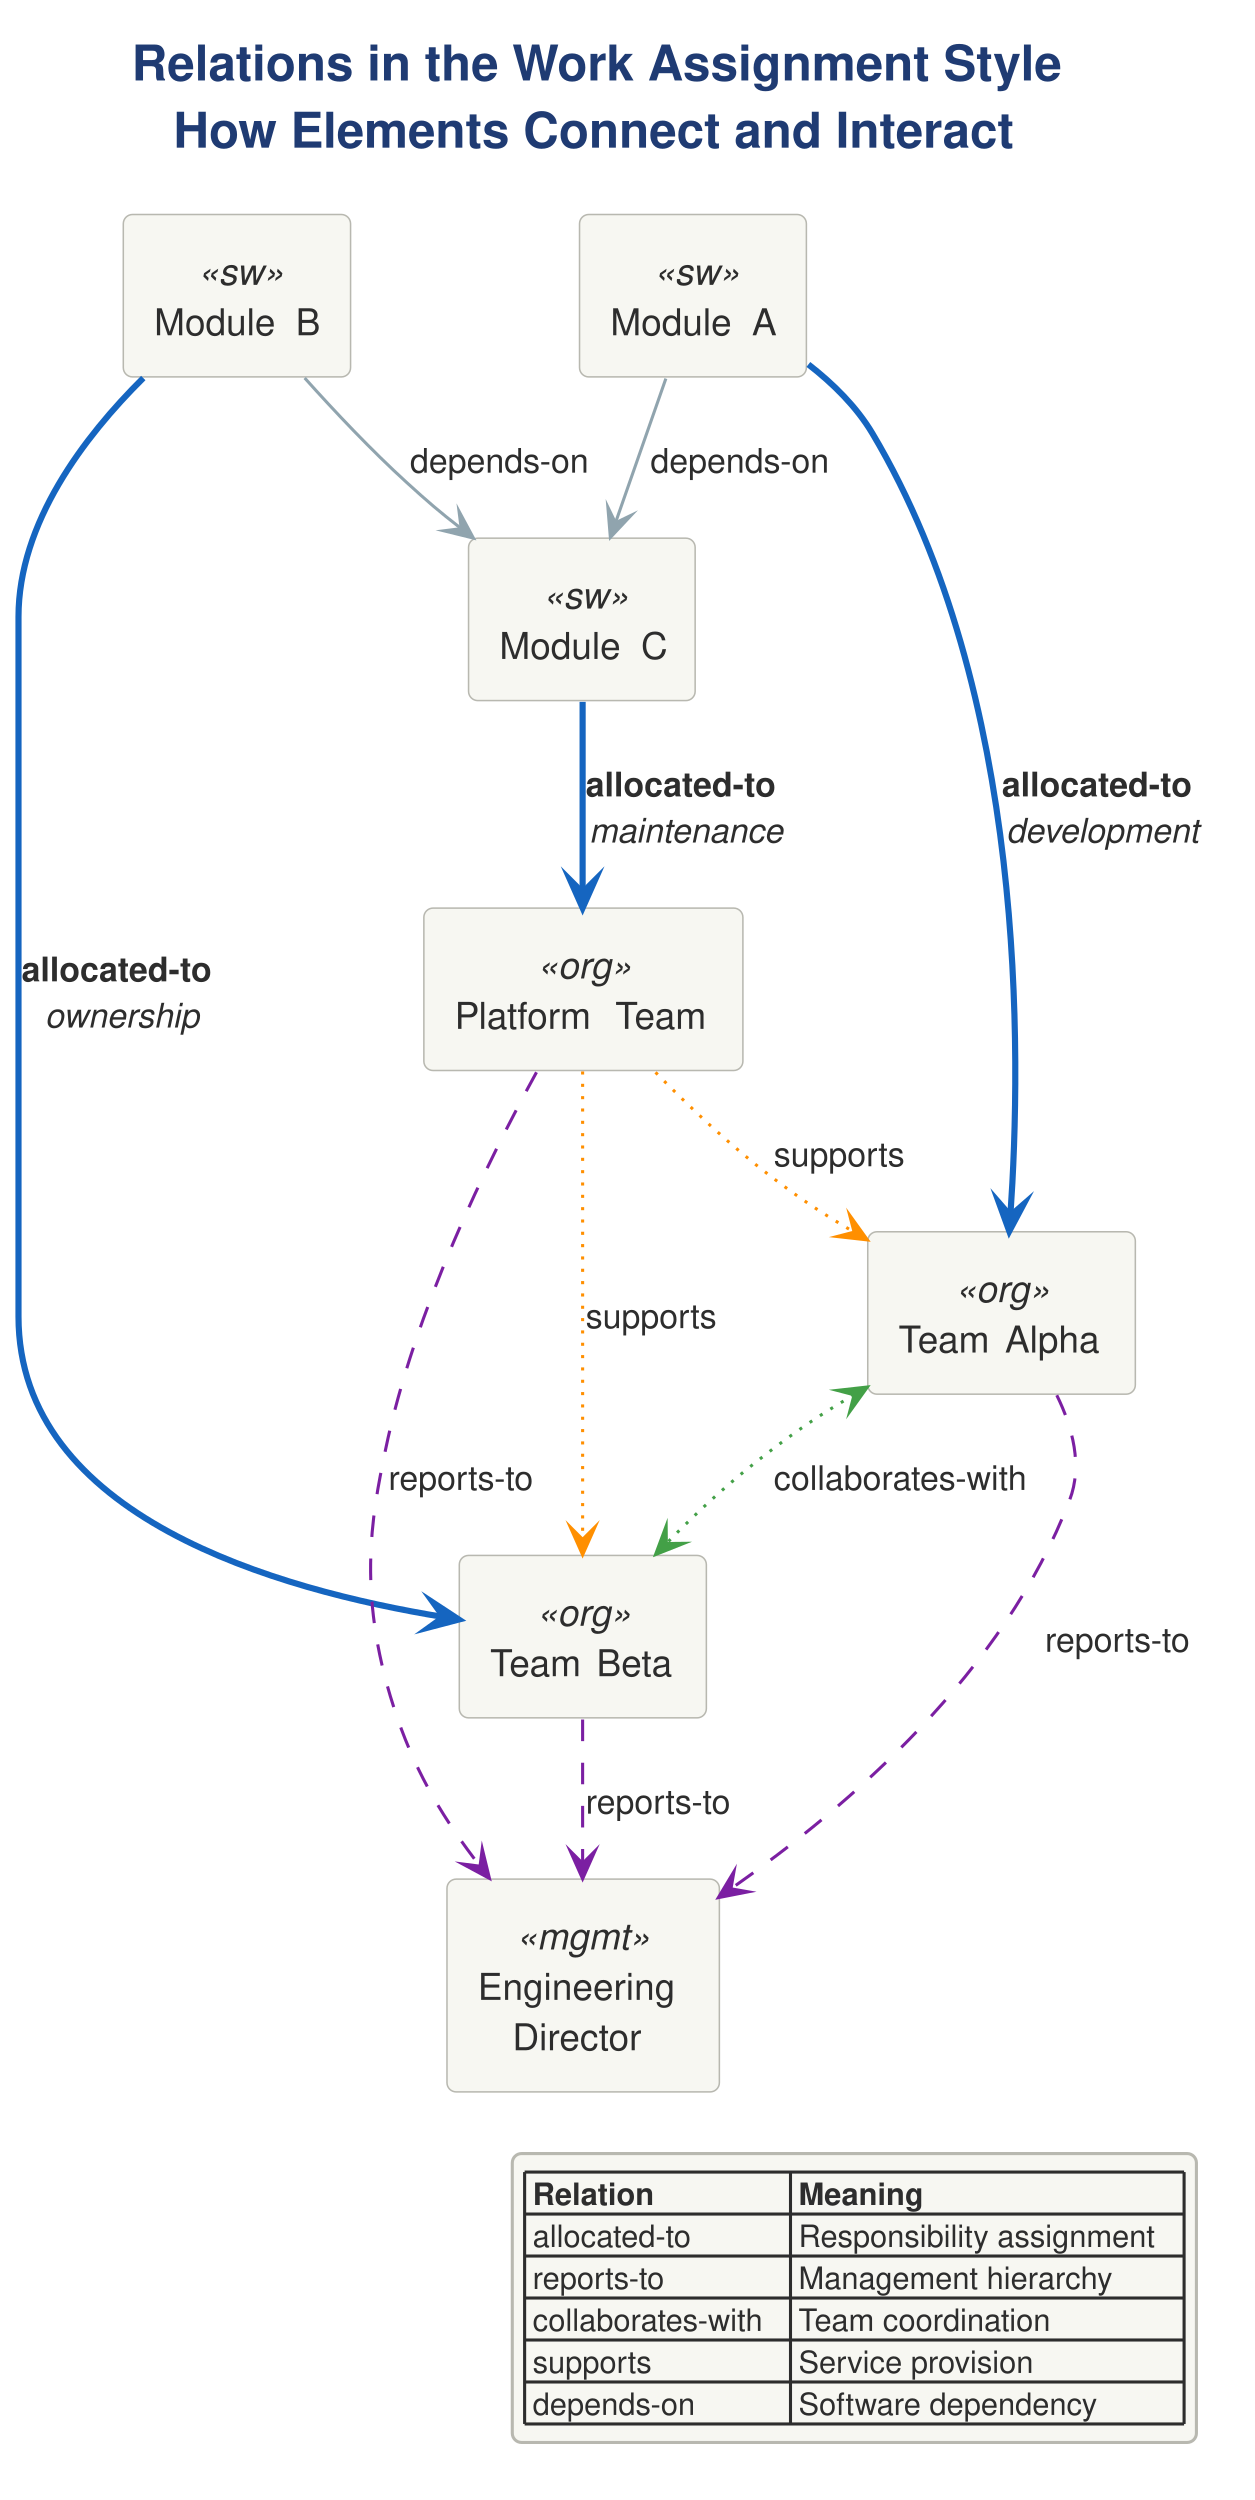
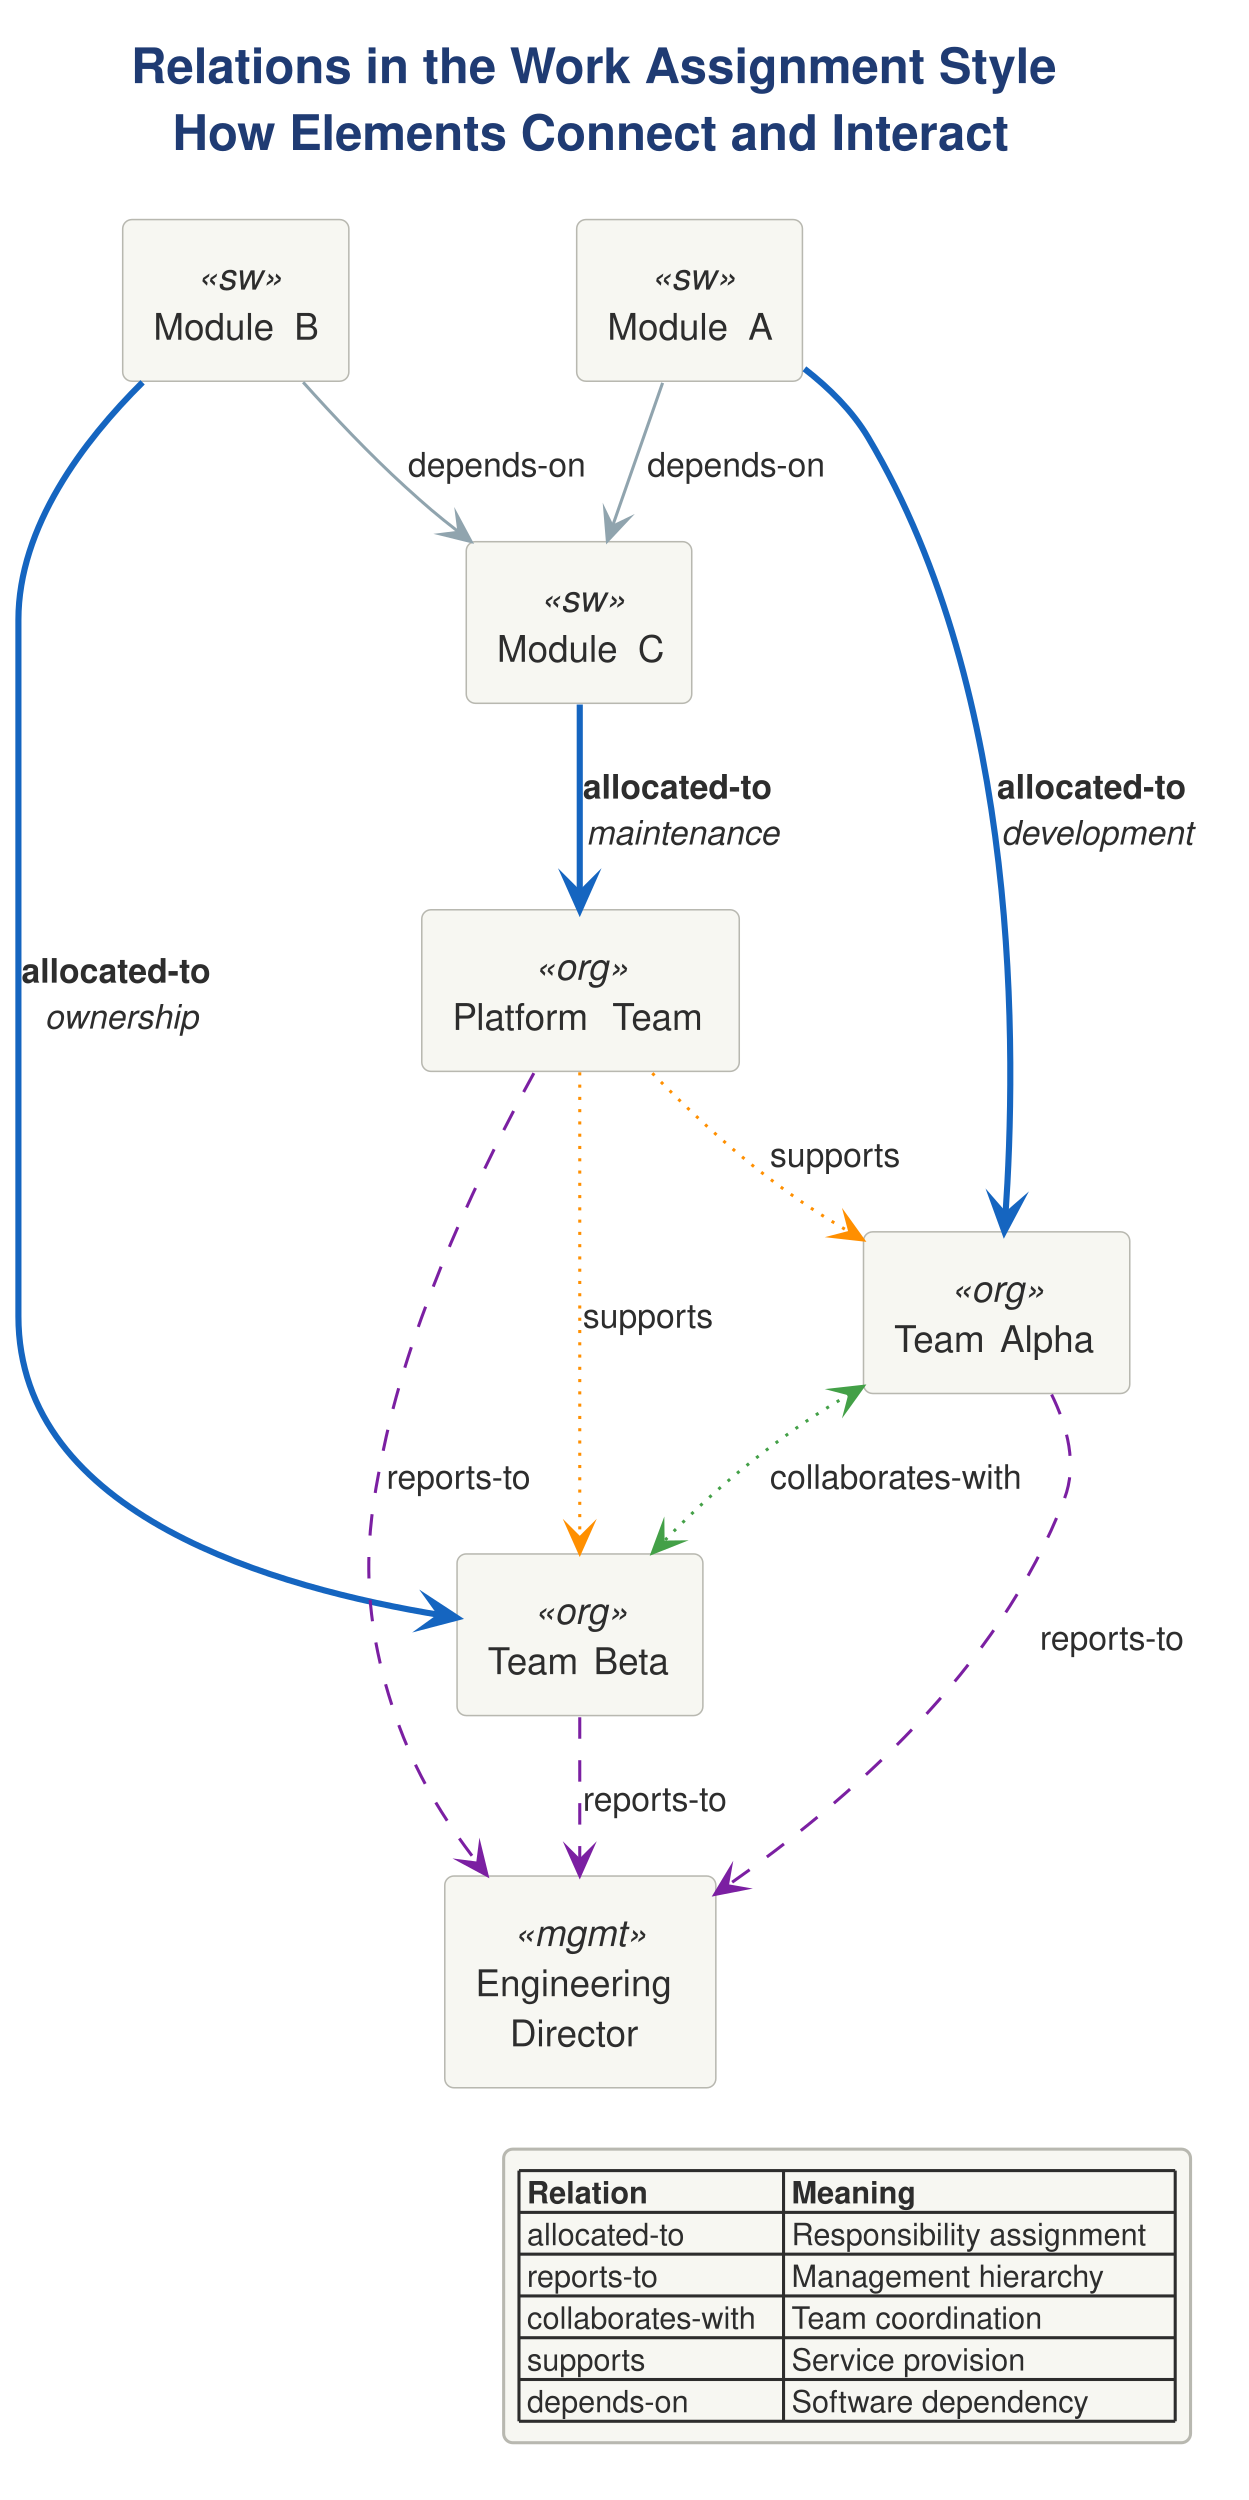
- <svg xmlns="http://www.w3.org/2000/svg" version="1.1" data-diagram-type="DESCRIPTION" style="width:407px;height:811px;" width="407px" height="811px" viewBox="0 0 407 811" zoomAndPan="magnify" preserveAspectRatio="none" contentStyleType="text/css">
+ <svg xmlns="http://www.w3.org/2000/svg" version="1.1" data-diagram-type="DESCRIPTION" style="width:407px;height:815px;" width="407px" height="815px" viewBox="0 0 407 815" zoomAndPan="magnify" preserveAspectRatio="none" contentStyleType="text/css">
  <defs />
  <g font-family="sans-serif" lengthAdjust="spacing">
    <g class="title" data-source-line="6">
-       <text x="42.707" y="26.104" fill="#1F3B73" font-size="16" textLength="314.705" font-weight="700" font-family="'Helvetica'">Relations in the Work Assignment Style</text>
-       <text x="56.243" y="47.896" fill="#1F3B73" font-size="16" textLength="287.633" font-weight="700" font-family="'Helvetica'">How Elements Connect and Interact</text>
+       <text x="42.707" y="27.104" fill="#1F3B73" font-size="16" textLength="314.705" font-weight="700" font-family="'Helvetica'">Relations in the Work Assignment Style</text>
+       <text x="56.243" y="48.896" fill="#1F3B73" font-size="16" textLength="287.633" font-weight="700" font-family="'Helvetica'">How Elements Connect and Interact</text>
    </g>
    <g class="entity" data-qualified-name="mod_a" id="ent0001" data-source-line="8">
-       <rect x="188" y="69.584" width="73.592" height="52.688" fill="#F7F7F2" style="stroke:#B8B8B0;stroke-width:0.5;" rx="3" ry="3" />
-       <text x="212.142" y="92.412" fill="#2D2D2D" font-size="12" textLength="25.308" font-style="italic" font-family="'Helvetica'">«sw»</text>
-       <text x="198" y="108.756" fill="#2D2D2D" font-size="12" textLength="42.804" font-family="'Helvetica'">Module</text>
-       <text x="240.804" y="108.756" fill="#2D2D2D" font-size="12" font-family="'Helvetica'"> </text>
-       <text x="243.924" y="108.756" fill="#2D2D2D" font-size="12" font-family="'Helvetica'">A</text>
+       <rect x="188" y="71.584" width="73.592" height="52.688" fill="#F7F7F2" style="stroke:#B8B8B0;stroke-width:0.5;" rx="3" ry="3" />
+       <text x="212.142" y="94.412" fill="#2D2D2D" font-size="12" textLength="25.308" font-style="italic" font-family="'Helvetica'">«sw»</text>
+       <text x="198" y="110.756" fill="#2D2D2D" font-size="12" textLength="42.804" font-family="'Helvetica'">Module</text>
+       <text x="240.804" y="110.756" fill="#2D2D2D" font-size="12" font-family="'Helvetica'"> </text>
+       <text x="243.924" y="110.756" fill="#2D2D2D" font-size="12" font-family="'Helvetica'">A</text>
    </g>
    <g class="entity" data-qualified-name="mod_b" id="ent0002" data-source-line="9">
-       <rect x="40" y="69.584" width="73.724" height="52.688" fill="#F7F7F2" style="stroke:#B8B8B0;stroke-width:0.5;" rx="3" ry="3" />
-       <text x="64.208" y="92.412" fill="#2D2D2D" font-size="12" textLength="25.308" font-style="italic" font-family="'Helvetica'">«sw»</text>
-       <text x="50" y="108.756" fill="#2D2D2D" font-size="12" textLength="42.804" font-family="'Helvetica'">Module</text>
-       <text x="92.804" y="108.756" fill="#2D2D2D" font-size="12" font-family="'Helvetica'"> </text>
-       <text x="95.924" y="108.756" fill="#2D2D2D" font-size="12" font-family="'Helvetica'">B</text>
+       <rect x="40" y="71.584" width="73.724" height="52.688" fill="#F7F7F2" style="stroke:#B8B8B0;stroke-width:0.5;" rx="3" ry="3" />
+       <text x="64.208" y="94.412" fill="#2D2D2D" font-size="12" textLength="25.308" font-style="italic" font-family="'Helvetica'">«sw»</text>
+       <text x="50" y="110.756" fill="#2D2D2D" font-size="12" textLength="42.804" font-family="'Helvetica'">Module</text>
+       <text x="92.804" y="110.756" fill="#2D2D2D" font-size="12" font-family="'Helvetica'"> </text>
+       <text x="95.924" y="110.756" fill="#2D2D2D" font-size="12" font-family="'Helvetica'">B</text>
    </g>
    <g class="entity" data-qualified-name="mod_c" id="ent0003" data-source-line="10">
-       <rect x="152" y="174.584" width="73.508" height="52.688" fill="#F7F7F2" style="stroke:#B8B8B0;stroke-width:0.5;" rx="3" ry="3" />
-       <text x="176.1" y="197.412" fill="#2D2D2D" font-size="12" textLength="25.308" font-style="italic" font-family="'Helvetica'">«sw»</text>
-       <text x="162" y="213.756" fill="#2D2D2D" font-size="12" textLength="42.804" font-family="'Helvetica'">Module</text>
-       <text x="204.804" y="213.756" fill="#2D2D2D" font-size="12" font-family="'Helvetica'"> </text>
-       <text x="207.924" y="213.756" fill="#2D2D2D" font-size="12" font-family="'Helvetica'">C</text>
+       <rect x="152" y="176.584" width="73.508" height="52.688" fill="#F7F7F2" style="stroke:#B8B8B0;stroke-width:0.5;" rx="3" ry="3" />
+       <text x="176.1" y="199.412" fill="#2D2D2D" font-size="12" textLength="25.308" font-style="italic" font-family="'Helvetica'">«sw»</text>
+       <text x="162" y="215.756" fill="#2D2D2D" font-size="12" textLength="42.804" font-family="'Helvetica'">Module</text>
+       <text x="204.804" y="215.756" fill="#2D2D2D" font-size="12" font-family="'Helvetica'"> </text>
+       <text x="207.924" y="215.756" fill="#2D2D2D" font-size="12" font-family="'Helvetica'">C</text>
    </g>
    <g class="entity" data-qualified-name="team_a" id="ent0004" data-source-line="12">
-       <rect x="281.5" y="399.584" width="86.804" height="52.688" fill="#F7F7F2" style="stroke:#B8B8B0;stroke-width:0.5;" rx="3" ry="3" />
-       <text x="309.938" y="422.412" fill="#2D2D2D" font-size="12" textLength="29.928" font-style="italic" font-family="'Helvetica'">«org»</text>
-       <text x="291.5" y="438.756" fill="#2D2D2D" font-size="12" textLength="31.392" font-family="'Helvetica'">Team</text>
-       <text x="322.892" y="438.756" fill="#2D2D2D" font-size="12" font-family="'Helvetica'"> </text>
-       <text x="326.012" y="438.756" fill="#2D2D2D" font-size="12" textLength="32.292" font-family="'Helvetica'">Alpha</text>
+       <rect x="281.5" y="401.584" width="86.804" height="52.688" fill="#F7F7F2" style="stroke:#B8B8B0;stroke-width:0.5;" rx="3" ry="3" />
+       <text x="309.938" y="424.412" fill="#2D2D2D" font-size="12" textLength="29.928" font-style="italic" font-family="'Helvetica'">«org»</text>
+       <text x="291.5" y="440.756" fill="#2D2D2D" font-size="12" textLength="31.392" font-family="'Helvetica'">Team</text>
+       <text x="322.892" y="440.756" fill="#2D2D2D" font-size="12" font-family="'Helvetica'"> </text>
+       <text x="326.012" y="440.756" fill="#2D2D2D" font-size="12" textLength="32.292" font-family="'Helvetica'">Alpha</text>
    </g>
    <g class="entity" data-qualified-name="team_b" id="ent0005" data-source-line="13">
-       <rect x="149" y="504.584" width="80.144" height="52.688" fill="#F7F7F2" style="stroke:#B8B8B0;stroke-width:0.5;" rx="3" ry="3" />
-       <text x="174.108" y="527.412" fill="#2D2D2D" font-size="12" textLength="29.928" font-style="italic" font-family="'Helvetica'">«org»</text>
-       <text x="159" y="543.756" fill="#2D2D2D" font-size="12" textLength="31.392" font-family="'Helvetica'">Team</text>
-       <text x="190.392" y="543.756" fill="#2D2D2D" font-size="12" font-family="'Helvetica'"> </text>
-       <text x="193.512" y="543.756" fill="#2D2D2D" font-size="12" textLength="25.632" font-family="'Helvetica'">Beta</text>
+       <rect x="149" y="506.584" width="80.144" height="52.688" fill="#F7F7F2" style="stroke:#B8B8B0;stroke-width:0.5;" rx="3" ry="3" />
+       <text x="174.108" y="529.412" fill="#2D2D2D" font-size="12" textLength="29.928" font-style="italic" font-family="'Helvetica'">«org»</text>
+       <text x="159" y="545.756" fill="#2D2D2D" font-size="12" textLength="31.392" font-family="'Helvetica'">Team</text>
+       <text x="190.392" y="545.756" fill="#2D2D2D" font-size="12" font-family="'Helvetica'"> </text>
+       <text x="193.512" y="545.756" fill="#2D2D2D" font-size="12" textLength="25.632" font-family="'Helvetica'">Beta</text>
    </g>
    <g class="entity" data-qualified-name="team_p" id="ent0006" data-source-line="14">
-       <rect x="137.5" y="294.584" width="103.497" height="52.688" fill="#F7F7F2" style="stroke:#B8B8B0;stroke-width:0.5;" rx="3" ry="3" />
-       <text x="174.284" y="317.412" fill="#2D2D2D" font-size="12" textLength="29.928" font-style="italic" font-family="'Helvetica'">«org»</text>
-       <text x="147.5" y="333.756" fill="#2D2D2D" font-size="12" textLength="48.984" font-family="'Helvetica'">Platform</text>
-       <text x="196.484" y="333.756" fill="#2D2D2D" font-size="12" font-family="'Helvetica'"> </text>
-       <text x="199.604" y="333.756" fill="#2D2D2D" font-size="12" textLength="31.392" font-family="'Helvetica'">Team</text>
+       <rect x="137.5" y="296.584" width="103.497" height="52.688" fill="#F7F7F2" style="stroke:#B8B8B0;stroke-width:0.5;" rx="3" ry="3" />
+       <text x="174.284" y="319.412" fill="#2D2D2D" font-size="12" textLength="29.928" font-style="italic" font-family="'Helvetica'">«org»</text>
+       <text x="147.5" y="335.756" fill="#2D2D2D" font-size="12" textLength="48.984" font-family="'Helvetica'">Platform</text>
+       <text x="196.484" y="335.756" fill="#2D2D2D" font-size="12" font-family="'Helvetica'"> </text>
+       <text x="199.604" y="335.756" fill="#2D2D2D" font-size="12" textLength="31.392" font-family="'Helvetica'">Team</text>
    </g>
    <g class="entity" data-qualified-name="dir" id="ent0007" data-source-line="16">
-       <rect x="145" y="609.584" width="88.364" height="69.032" fill="#F7F7F2" style="stroke:#B8B8B0;stroke-width:0.5;" rx="3" ry="3" />
-       <text x="167.492" y="632.412" fill="#2D2D2D" font-size="12" textLength="43.38" font-style="italic" font-family="'Helvetica'">«mgmt»</text>
-       <text x="155" y="648.756" fill="#2D2D2D" font-size="12" textLength="68.364" font-family="'Helvetica'">Engineering</text>
-       <text x="166.238" y="665.1" fill="#2D2D2D" font-size="12" textLength="45.888" font-family="'Helvetica'">Director</text>
+       <rect x="145" y="611.584" width="88.364" height="69.032" fill="#F7F7F2" style="stroke:#B8B8B0;stroke-width:0.5;" rx="3" ry="3" />
+       <text x="167.492" y="634.412" fill="#2D2D2D" font-size="12" textLength="43.38" font-style="italic" font-family="'Helvetica'">«mgmt»</text>
+       <text x="155" y="650.756" fill="#2D2D2D" font-size="12" textLength="68.364" font-family="'Helvetica'">Engineering</text>
+       <text x="166.238" y="667.1" fill="#2D2D2D" font-size="12" textLength="45.888" font-family="'Helvetica'">Director</text>
    </g>
    <g class="link" data-entity-1="ent0001" data-entity-2="ent0004" id="lnk8" data-source-line="18" data-link-type="dependency">
-       <path d="M262.24,118.224 C270.25,124.434 277.85,131.934 283,140.584 C333.05,224.674 331.428,341.776 327.758,394.396" style="stroke:#1565C0;stroke-width:2;" fill="none" id="mod_a-to-team_a" />
-       <polygon points="327.41,399.384,332.026,390.684,327.758,394.396,324.046,390.128,327.41,399.384" fill="#1565C0" style="stroke:#1565C0;stroke-width:2;stroke-linejoin:miter;stroke-miterlimit:10;" />
-       <text x="325" y="258.343" fill="#2D2D2D" font-size="11" textLength="65.824" font-weight="700" font-family="'Helvetica'">allocated-to</text>
-       <text x="326.403" y="273.325" fill="#2D2D2D" font-size="11" textLength="63.019" font-style="italic" font-family="'Helvetica'">development</text>
+       <path d="M262.24,120.224 C270.25,126.434 277.85,133.934 283,142.584 C333.05,226.674 331.428,343.776 327.758,396.396" style="stroke:#1565C0;stroke-width:2;" fill="none" id="mod_a-to-team_a" />
+       <polygon points="327.41,401.384,332.026,392.684,327.758,396.396,324.046,392.128,327.41,401.384" fill="#1565C0" style="stroke:#1565C0;stroke-width:2;stroke-linejoin:miter;stroke-miterlimit:10;" />
+       <text x="325" y="260.343" fill="#2D2D2D" font-size="11" textLength="65.824" font-weight="700" font-family="'Helvetica'">allocated-to</text>
+       <text x="326.403" y="275.325" fill="#2D2D2D" font-size="11" textLength="63.019" font-style="italic" font-family="'Helvetica'">development</text>
    </g>
    <g class="link" data-entity-1="ent0002" data-entity-2="ent0005" id="lnk9" data-source-line="19" data-link-type="dependency">
-       <path d="M46.48,122.634 C27.23,141.724 6,169.674 6,200.084 C6,200.084 6,200.084 6,427.084 C6,492.164 90.036,515.757 143.906,524.567" style="stroke:#1565C0;stroke-width:2;" fill="none" id="mod_b-to-team_b" />
-       <polygon points="148.84,525.374,140.604,519.974,143.906,524.567,139.312,527.869,148.84,525.374" fill="#1565C0" style="stroke:#1565C0;stroke-width:2;stroke-linejoin:miter;stroke-miterlimit:10;" />
-       <text x="7" y="318.343" fill="#2D2D2D" font-size="11" textLength="65.824" font-weight="700" font-family="'Helvetica'">allocated-to</text>
-       <text x="14.557" y="333.325" fill="#2D2D2D" font-size="11" textLength="50.71" font-style="italic" font-family="'Helvetica'">ownership</text>
+       <path d="M46.48,124.634 C27.23,143.724 6,171.674 6,202.084 C6,202.084 6,202.084 6,429.084 C6,494.164 90.036,517.757 143.906,526.567" style="stroke:#1565C0;stroke-width:2;" fill="none" id="mod_b-to-team_b" />
+       <polygon points="148.84,527.374,140.604,521.974,143.906,526.567,139.312,529.869,148.84,527.374" fill="#1565C0" style="stroke:#1565C0;stroke-width:2;stroke-linejoin:miter;stroke-miterlimit:10;" />
+       <text x="7" y="320.343" fill="#2D2D2D" font-size="11" textLength="65.824" font-weight="700" font-family="'Helvetica'">allocated-to</text>
+       <text x="14.557" y="335.325" fill="#2D2D2D" font-size="11" textLength="50.71" font-style="italic" font-family="'Helvetica'">ownership</text>
    </g>
    <g class="link" data-entity-1="ent0003" data-entity-2="ent0006" id="lnk10" data-source-line="20" data-link-type="dependency">
-       <path d="M189,227.684 C189,247.484 189,269.754 189,289.534" style="stroke:#1565C0;stroke-width:2;" fill="none" id="mod_c-to-team_p" />
-       <polygon points="189,294.534,193,285.534,189,289.534,185,285.534,189,294.534" fill="#1565C0" style="stroke:#1565C0;stroke-width:2;stroke-linejoin:miter;stroke-miterlimit:10;" />
-       <text x="190" y="258.343" fill="#2D2D2D" font-size="11" textLength="65.824" font-weight="700" font-family="'Helvetica'">allocated-to</text>
-       <text x="191.073" y="273.325" fill="#2D2D2D" font-size="11" textLength="63.679" font-style="italic" font-family="'Helvetica'">maintenance</text>
+       <path d="M189,229.684 C189,249.484 189,271.754 189,291.534" style="stroke:#1565C0;stroke-width:2;" fill="none" id="mod_c-to-team_p" />
+       <polygon points="189,296.534,193,287.534,189,291.534,185,287.534,189,296.534" fill="#1565C0" style="stroke:#1565C0;stroke-width:2;stroke-linejoin:miter;stroke-miterlimit:10;" />
+       <text x="190" y="260.343" fill="#2D2D2D" font-size="11" textLength="65.824" font-weight="700" font-family="'Helvetica'">allocated-to</text>
+       <text x="191.073" y="275.325" fill="#2D2D2D" font-size="11" textLength="63.679" font-style="italic" font-family="'Helvetica'">maintenance</text>
    </g>
    <g class="link" data-entity-1="ent0004" data-entity-2="ent0007" id="lnk11" data-source-line="22" data-link-type="dependency">
-       <path d="M342.82,452.614 C347.99,463.144 351.25,475.474 347,486.584 C325.56,542.664 275.964,585.484 237.114,612.724" style="stroke:#7B1FA2;stroke-width:1;stroke-dasharray:7,7;" fill="none" id="team_a-to-dir" />
-       <polygon points="233.02,615.594,242.685,613.702,237.114,612.724,238.093,607.152,233.02,615.594" fill="#7B1FA2" style="stroke:#7B1FA2;stroke-width:1;stroke-linejoin:miter;stroke-miterlimit:10;" />
-       <text x="339" y="535.843" fill="#2D2D2D" font-size="11" textLength="52.118" font-family="'Helvetica'">reports-to</text>
+       <path d="M342.82,454.614 C347.99,465.144 351.25,477.474 347,488.584 C325.56,544.664 275.964,587.484 237.114,614.724" style="stroke:#7B1FA2;stroke-width:1;stroke-dasharray:7,7;" fill="none" id="team_a-to-dir" />
+       <polygon points="233.02,617.594,242.685,615.702,237.114,614.724,238.093,609.152,233.02,617.594" fill="#7B1FA2" style="stroke:#7B1FA2;stroke-width:1;stroke-linejoin:miter;stroke-miterlimit:10;" />
+       <text x="339" y="537.843" fill="#2D2D2D" font-size="11" textLength="52.118" font-family="'Helvetica'">reports-to</text>
    </g>
    <g class="link" data-entity-1="ent0005" data-entity-2="ent0007" id="lnk12" data-source-line="23" data-link-type="dependency">
-       <path d="M189,557.824 C189,573.204 189,587.894 189,604.484" style="stroke:#7B1FA2;stroke-width:1;stroke-dasharray:7,7;" fill="none" id="team_b-to-dir" />
-       <polygon points="189,609.484,193,600.484,189,604.484,185,600.484,189,609.484" fill="#7B1FA2" style="stroke:#7B1FA2;stroke-width:1;stroke-linejoin:miter;stroke-miterlimit:10;" />
-       <text x="190" y="588.343" fill="#2D2D2D" font-size="11" textLength="52.118" font-family="'Helvetica'">reports-to</text>
+       <path d="M189,559.824 C189,575.204 189,589.894 189,606.484" style="stroke:#7B1FA2;stroke-width:1;stroke-dasharray:7,7;" fill="none" id="team_b-to-dir" />
+       <polygon points="189,611.484,193,602.484,189,606.484,185,602.484,189,611.484" fill="#7B1FA2" style="stroke:#7B1FA2;stroke-width:1;stroke-linejoin:miter;stroke-miterlimit:10;" />
+       <text x="190" y="590.343" fill="#2D2D2D" font-size="11" textLength="52.118" font-family="'Helvetica'">reports-to</text>
    </g>
    <g class="link" data-entity-1="ent0006" data-entity-2="ent0007" id="lnk13" data-source-line="24" data-link-type="dependency">
-       <path d="M174.04,347.844 C158.24,376.644 134.36,425.214 125,470.584 C120.63,491.754 115.32,518.164 129,557.584 C135.48,576.254 144.261,590.579 155.721,605.399" style="stroke:#7B1FA2;stroke-width:1;stroke-dasharray:7,7;" fill="none" id="team_p-to-dir" />
-       <polygon points="158.78,609.354,156.439,599.788,155.721,605.399,150.11,604.681,158.78,609.354" fill="#7B1FA2" style="stroke:#7B1FA2;stroke-width:1;stroke-linejoin:miter;stroke-miterlimit:10;" />
-       <text x="126" y="483.343" fill="#2D2D2D" font-size="11" textLength="52.118" font-family="'Helvetica'">reports-to</text>
+       <path d="M174.04,349.844 C158.24,378.644 134.36,427.214 125,472.584 C120.63,493.754 115.32,520.164 129,559.584 C135.48,578.254 144.261,592.579 155.721,607.399" style="stroke:#7B1FA2;stroke-width:1;stroke-dasharray:7,7;" fill="none" id="team_p-to-dir" />
+       <polygon points="158.78,611.354,156.439,601.788,155.721,607.399,150.11,606.681,158.78,611.354" fill="#7B1FA2" style="stroke:#7B1FA2;stroke-width:1;stroke-linejoin:miter;stroke-miterlimit:10;" />
+       <text x="126" y="485.343" fill="#2D2D2D" font-size="11" textLength="52.118" font-family="'Helvetica'">reports-to</text>
    </g>
    <g class="link" data-entity-1="ent0004" data-entity-2="ent0005" id="lnk14" data-source-line="26" data-link-type="dependency">
-       <path d="M277.076,452.472 C266.476,458.682 259.71,463.214 250,470.584 C236.8,480.604 226.978,489.672 216.158,500.722" style="stroke:#43A047;stroke-width:1;stroke-dasharray:1,3;" fill="none" id="team_a-team_b" />
-       <polygon points="281.39,449.944,271.603,451.042,277.076,452.472,275.646,457.945,281.39,449.944" fill="#43A047" style="stroke:#43A047;stroke-width:1;stroke-linejoin:miter;stroke-miterlimit:10;" />
-       <polygon points="212.66,504.294,221.815,500.662,216.158,500.722,216.099,495.065,212.66,504.294" fill="#43A047" style="stroke:#43A047;stroke-width:1;stroke-linejoin:miter;stroke-miterlimit:10;" />
-       <text x="251" y="483.343" fill="#2D2D2D" font-size="11" textLength="89.154" font-family="'Helvetica'">collaborates-with</text>
+       <path d="M277.076,454.472 C266.476,460.682 259.71,465.214 250,472.584 C236.8,482.604 226.978,491.672 216.158,502.722" style="stroke:#43A047;stroke-width:1;stroke-dasharray:1,3;" fill="none" id="team_a-team_b" />
+       <polygon points="281.39,451.944,271.603,453.042,277.076,454.472,275.646,459.945,281.39,451.944" fill="#43A047" style="stroke:#43A047;stroke-width:1;stroke-linejoin:miter;stroke-miterlimit:10;" />
+       <polygon points="212.66,506.294,221.815,502.662,216.158,502.722,216.099,497.065,212.66,506.294" fill="#43A047" style="stroke:#43A047;stroke-width:1;stroke-linejoin:miter;stroke-miterlimit:10;" />
+       <text x="251" y="485.343" fill="#2D2D2D" font-size="11" textLength="89.154" font-family="'Helvetica'">collaborates-with</text>
    </g>
    <g class="link" data-entity-1="ent0006" data-entity-2="ent0004" id="lnk15" data-source-line="28" data-link-type="dependency">
-       <path d="M212.66,347.874 C223.48,358.924 236.8,371.564 250,381.584 C259.71,388.954 266.476,393.487 277.076,399.697" style="stroke:#FF8F00;stroke-width:1;stroke-dasharray:1,3;" fill="none" id="team_p-to-team_a" />
-       <polygon points="281.39,402.224,275.646,394.223,277.076,399.697,271.603,401.126,281.39,402.224" fill="#FF8F00" style="stroke:#FF8F00;stroke-width:1;stroke-linejoin:miter;stroke-miterlimit:10;" />
-       <text x="251" y="378.343" fill="#2D2D2D" font-size="11" textLength="46.035" font-family="'Helvetica'">supports</text>
+       <path d="M212.66,349.874 C223.48,360.924 236.8,373.564 250,383.584 C259.71,390.954 266.476,395.487 277.076,401.697" style="stroke:#FF8F00;stroke-width:1;stroke-dasharray:1,3;" fill="none" id="team_p-to-team_a" />
+       <polygon points="281.39,404.224,275.646,396.223,277.076,401.697,271.603,403.126,281.39,404.224" fill="#FF8F00" style="stroke:#FF8F00;stroke-width:1;stroke-linejoin:miter;stroke-miterlimit:10;" />
+       <text x="251" y="380.343" fill="#2D2D2D" font-size="11" textLength="46.035" font-family="'Helvetica'">supports</text>
    </g>
    <g class="link" data-entity-1="ent0006" data-entity-2="ent0005" id="lnk16" data-source-line="29" data-link-type="dependency">
-       <path d="M189,347.584 C189,387.514 189,459.324 189,499.374" style="stroke:#FF8F00;stroke-width:1;stroke-dasharray:1,3;" fill="none" id="team_p-to-team_b" />
-       <polygon points="189,504.374,193,495.374,189,499.374,185,495.374,189,504.374" fill="#FF8F00" style="stroke:#FF8F00;stroke-width:1;stroke-linejoin:miter;stroke-miterlimit:10;" />
-       <text x="190" y="430.843" fill="#2D2D2D" font-size="11" textLength="46.035" font-family="'Helvetica'">supports</text>
+       <path d="M189,349.584 C189,389.514 189,461.324 189,501.374" style="stroke:#FF8F00;stroke-width:1;stroke-dasharray:1,3;" fill="none" id="team_p-to-team_b" />
+       <polygon points="189,506.374,193,497.374,189,501.374,185,497.374,189,506.374" fill="#FF8F00" style="stroke:#FF8F00;stroke-width:1;stroke-linejoin:miter;stroke-miterlimit:10;" />
+       <text x="190" y="432.843" fill="#2D2D2D" font-size="11" textLength="46.035" font-family="'Helvetica'">supports</text>
    </g>
    <g class="link" data-entity-1="ent0001" data-entity-2="ent0003" id="lnk17" data-source-line="31" data-link-type="dependency">
-       <path d="M216.01,122.814 C210.51,138.544 205.149,153.874 199.649,169.614" style="stroke:#90A4AE;stroke-width:1;" fill="none" id="mod_a-to-mod_c" />
-       <polygon points="198,174.334,204.745,167.157,199.649,169.614,197.193,164.518,198,174.334" fill="#90A4AE" style="stroke:#90A4AE;stroke-width:1;stroke-linejoin:miter;stroke-miterlimit:10;" />
-       <text x="211" y="153.343" fill="#2D2D2D" font-size="11" textLength="61.765" font-family="'Helvetica'">depends-on</text>
+       <path d="M216.01,124.814 C210.51,140.544 205.149,155.874 199.649,171.614" style="stroke:#90A4AE;stroke-width:1;" fill="none" id="mod_a-to-mod_c" />
+       <polygon points="198,176.334,204.745,169.157,199.649,171.614,197.193,166.518,198,176.334" fill="#90A4AE" style="stroke:#90A4AE;stroke-width:1;stroke-linejoin:miter;stroke-miterlimit:10;" />
+       <text x="211" y="155.343" fill="#2D2D2D" font-size="11" textLength="61.765" font-family="'Helvetica'">depends-on</text>
    </g>
    <g class="link" data-entity-1="ent0002" data-entity-2="ent0003" id="lnk18" data-source-line="32" data-link-type="dependency">
-       <path d="M98.83,122.614 C108.58,133.494 120.45,146.074 132,156.584 C138.72,162.704 142.29,165.798 149.62,171.488" style="stroke:#90A4AE;stroke-width:1;" fill="none" id="mod_b-to-mod_c" />
-       <polygon points="153.57,174.554,148.913,165.876,149.62,171.488,144.008,172.195,153.57,174.554" fill="#90A4AE" style="stroke:#90A4AE;stroke-width:1;stroke-linejoin:miter;stroke-miterlimit:10;" />
-       <text x="133" y="153.343" fill="#2D2D2D" font-size="11" textLength="61.765" font-family="'Helvetica'">depends-on</text>
+       <path d="M98.83,124.614 C108.58,135.494 120.45,148.074 132,158.584 C138.72,164.704 142.29,167.798 149.62,173.488" style="stroke:#90A4AE;stroke-width:1;" fill="none" id="mod_b-to-mod_c" />
+       <polygon points="153.57,176.554,148.913,167.876,149.62,173.488,144.008,174.195,153.57,176.554" fill="#90A4AE" style="stroke:#90A4AE;stroke-width:1;stroke-linejoin:miter;stroke-miterlimit:10;" />
+       <text x="133" y="155.343" fill="#2D2D2D" font-size="11" textLength="61.765" font-family="'Helvetica'">depends-on</text>
    </g>
    <g class="legend" data-source-line="34">
-       <rect x="166.188" y="698.616" width="221.93" height="93.72" fill="#F7F7F2" style="stroke:#B8B8B0;stroke-width:1;" rx="3" ry="3" />
-       <text x="172.788" y="715.306" fill="#2D2D2D" font-size="10" textLength="41.75" font-weight="700" font-family="'Helvetica'">Relation</text>
-       <text x="259.038" y="715.306" fill="#2D2D2D" font-size="10" textLength="43.9" font-weight="700" font-family="'Helvetica'">Meaning</text>
-       <text x="172.788" y="728.926" fill="#2D2D2D" font-size="10" textLength="55.51" font-family="'Helvetica'">allocated-to</text>
-       <text x="259.038" y="728.926" fill="#2D2D2D" font-size="10" textLength="122.48" font-family="'Helvetica'">Responsibility assignment</text>
-       <text x="172.788" y="742.546" fill="#2D2D2D" font-size="10" textLength="47.38" font-family="'Helvetica'">reports-to</text>
-       <text x="259.038" y="742.546" fill="#2D2D2D" font-size="10" textLength="109.99" font-family="'Helvetica'">Management hierarchy</text>
-       <text x="172.788" y="756.166" fill="#2D2D2D" font-size="10" textLength="81.05" font-family="'Helvetica'">collaborates-with</text>
-       <text x="259.038" y="756.166" fill="#2D2D2D" font-size="10" textLength="88.73" font-family="'Helvetica'">Team coordination</text>
-       <text x="172.788" y="769.786" fill="#2D2D2D" font-size="10" textLength="41.85" font-family="'Helvetica'">supports</text>
-       <text x="259.038" y="769.786" fill="#2D2D2D" font-size="10" textLength="79.55" font-family="'Helvetica'">Service provision</text>
-       <text x="172.788" y="783.406" fill="#2D2D2D" font-size="10" textLength="56.15" font-family="'Helvetica'">depends-on</text>
-       <text x="259.038" y="783.406" fill="#2D2D2D" font-size="10" textLength="102.06" font-family="'Helvetica'">Software dependency</text>
-       <line x1="170.188" y1="704.616" x2="384.118" y2="704.616" style="stroke:#2D2D2D;stroke-width:1;" />
-       <line x1="170.188" y1="718.236" x2="384.118" y2="718.236" style="stroke:#2D2D2D;stroke-width:1;" />
-       <line x1="170.188" y1="731.856" x2="384.118" y2="731.856" style="stroke:#2D2D2D;stroke-width:1;" />
-       <line x1="170.188" y1="745.476" x2="384.118" y2="745.476" style="stroke:#2D2D2D;stroke-width:1;" />
-       <line x1="170.188" y1="759.096" x2="384.118" y2="759.096" style="stroke:#2D2D2D;stroke-width:1;" />
-       <line x1="170.188" y1="772.716" x2="384.118" y2="772.716" style="stroke:#2D2D2D;stroke-width:1;" />
-       <line x1="170.188" y1="786.336" x2="384.118" y2="786.336" style="stroke:#2D2D2D;stroke-width:1;" />
-       <line x1="170.188" y1="704.616" x2="170.188" y2="786.336" style="stroke:#2D2D2D;stroke-width:1;" />
-       <line x1="256.438" y1="704.616" x2="256.438" y2="786.336" style="stroke:#2D2D2D;stroke-width:1;" />
-       <line x1="384.118" y1="704.616" x2="384.118" y2="786.336" style="stroke:#2D2D2D;stroke-width:1;" />
+       <rect x="164.188" y="700.616" width="223.93" height="95.72" fill="#F7F7F2" style="stroke:#B8B8B0;stroke-width:1;" rx="3" ry="3" />
+       <text x="171.788" y="718.306" fill="#2D2D2D" font-size="10" textLength="41.75" font-weight="700" font-family="'Helvetica'">Relation</text>
+       <text x="258.038" y="718.306" fill="#2D2D2D" font-size="10" textLength="43.9" font-weight="700" font-family="'Helvetica'">Meaning</text>
+       <text x="171.788" y="731.926" fill="#2D2D2D" font-size="10" textLength="55.51" font-family="'Helvetica'">allocated-to</text>
+       <text x="258.038" y="731.926" fill="#2D2D2D" font-size="10" textLength="122.48" font-family="'Helvetica'">Responsibility assignment</text>
+       <text x="171.788" y="745.546" fill="#2D2D2D" font-size="10" textLength="47.38" font-family="'Helvetica'">reports-to</text>
+       <text x="258.038" y="745.546" fill="#2D2D2D" font-size="10" textLength="109.99" font-family="'Helvetica'">Management hierarchy</text>
+       <text x="171.788" y="759.166" fill="#2D2D2D" font-size="10" textLength="81.05" font-family="'Helvetica'">collaborates-with</text>
+       <text x="258.038" y="759.166" fill="#2D2D2D" font-size="10" textLength="88.73" font-family="'Helvetica'">Team coordination</text>
+       <text x="171.788" y="772.786" fill="#2D2D2D" font-size="10" textLength="41.85" font-family="'Helvetica'">supports</text>
+       <text x="258.038" y="772.786" fill="#2D2D2D" font-size="10" textLength="79.55" font-family="'Helvetica'">Service provision</text>
+       <text x="171.788" y="786.406" fill="#2D2D2D" font-size="10" textLength="56.15" font-family="'Helvetica'">depends-on</text>
+       <text x="258.038" y="786.406" fill="#2D2D2D" font-size="10" textLength="102.06" font-family="'Helvetica'">Software dependency</text>
+       <line x1="169.188" y1="707.616" x2="383.118" y2="707.616" style="stroke:#2D2D2D;stroke-width:1;" />
+       <line x1="169.188" y1="721.236" x2="383.118" y2="721.236" style="stroke:#2D2D2D;stroke-width:1;" />
+       <line x1="169.188" y1="734.856" x2="383.118" y2="734.856" style="stroke:#2D2D2D;stroke-width:1;" />
+       <line x1="169.188" y1="748.476" x2="383.118" y2="748.476" style="stroke:#2D2D2D;stroke-width:1;" />
+       <line x1="169.188" y1="762.096" x2="383.118" y2="762.096" style="stroke:#2D2D2D;stroke-width:1;" />
+       <line x1="169.188" y1="775.716" x2="383.118" y2="775.716" style="stroke:#2D2D2D;stroke-width:1;" />
+       <line x1="169.188" y1="789.336" x2="383.118" y2="789.336" style="stroke:#2D2D2D;stroke-width:1;" />
+       <line x1="169.188" y1="707.616" x2="169.188" y2="789.336" style="stroke:#2D2D2D;stroke-width:1;" />
+       <line x1="255.438" y1="707.616" x2="255.438" y2="789.336" style="stroke:#2D2D2D;stroke-width:1;" />
+       <line x1="383.118" y1="707.616" x2="383.118" y2="789.336" style="stroke:#2D2D2D;stroke-width:1;" />
    </g>
  </g>
</svg>
